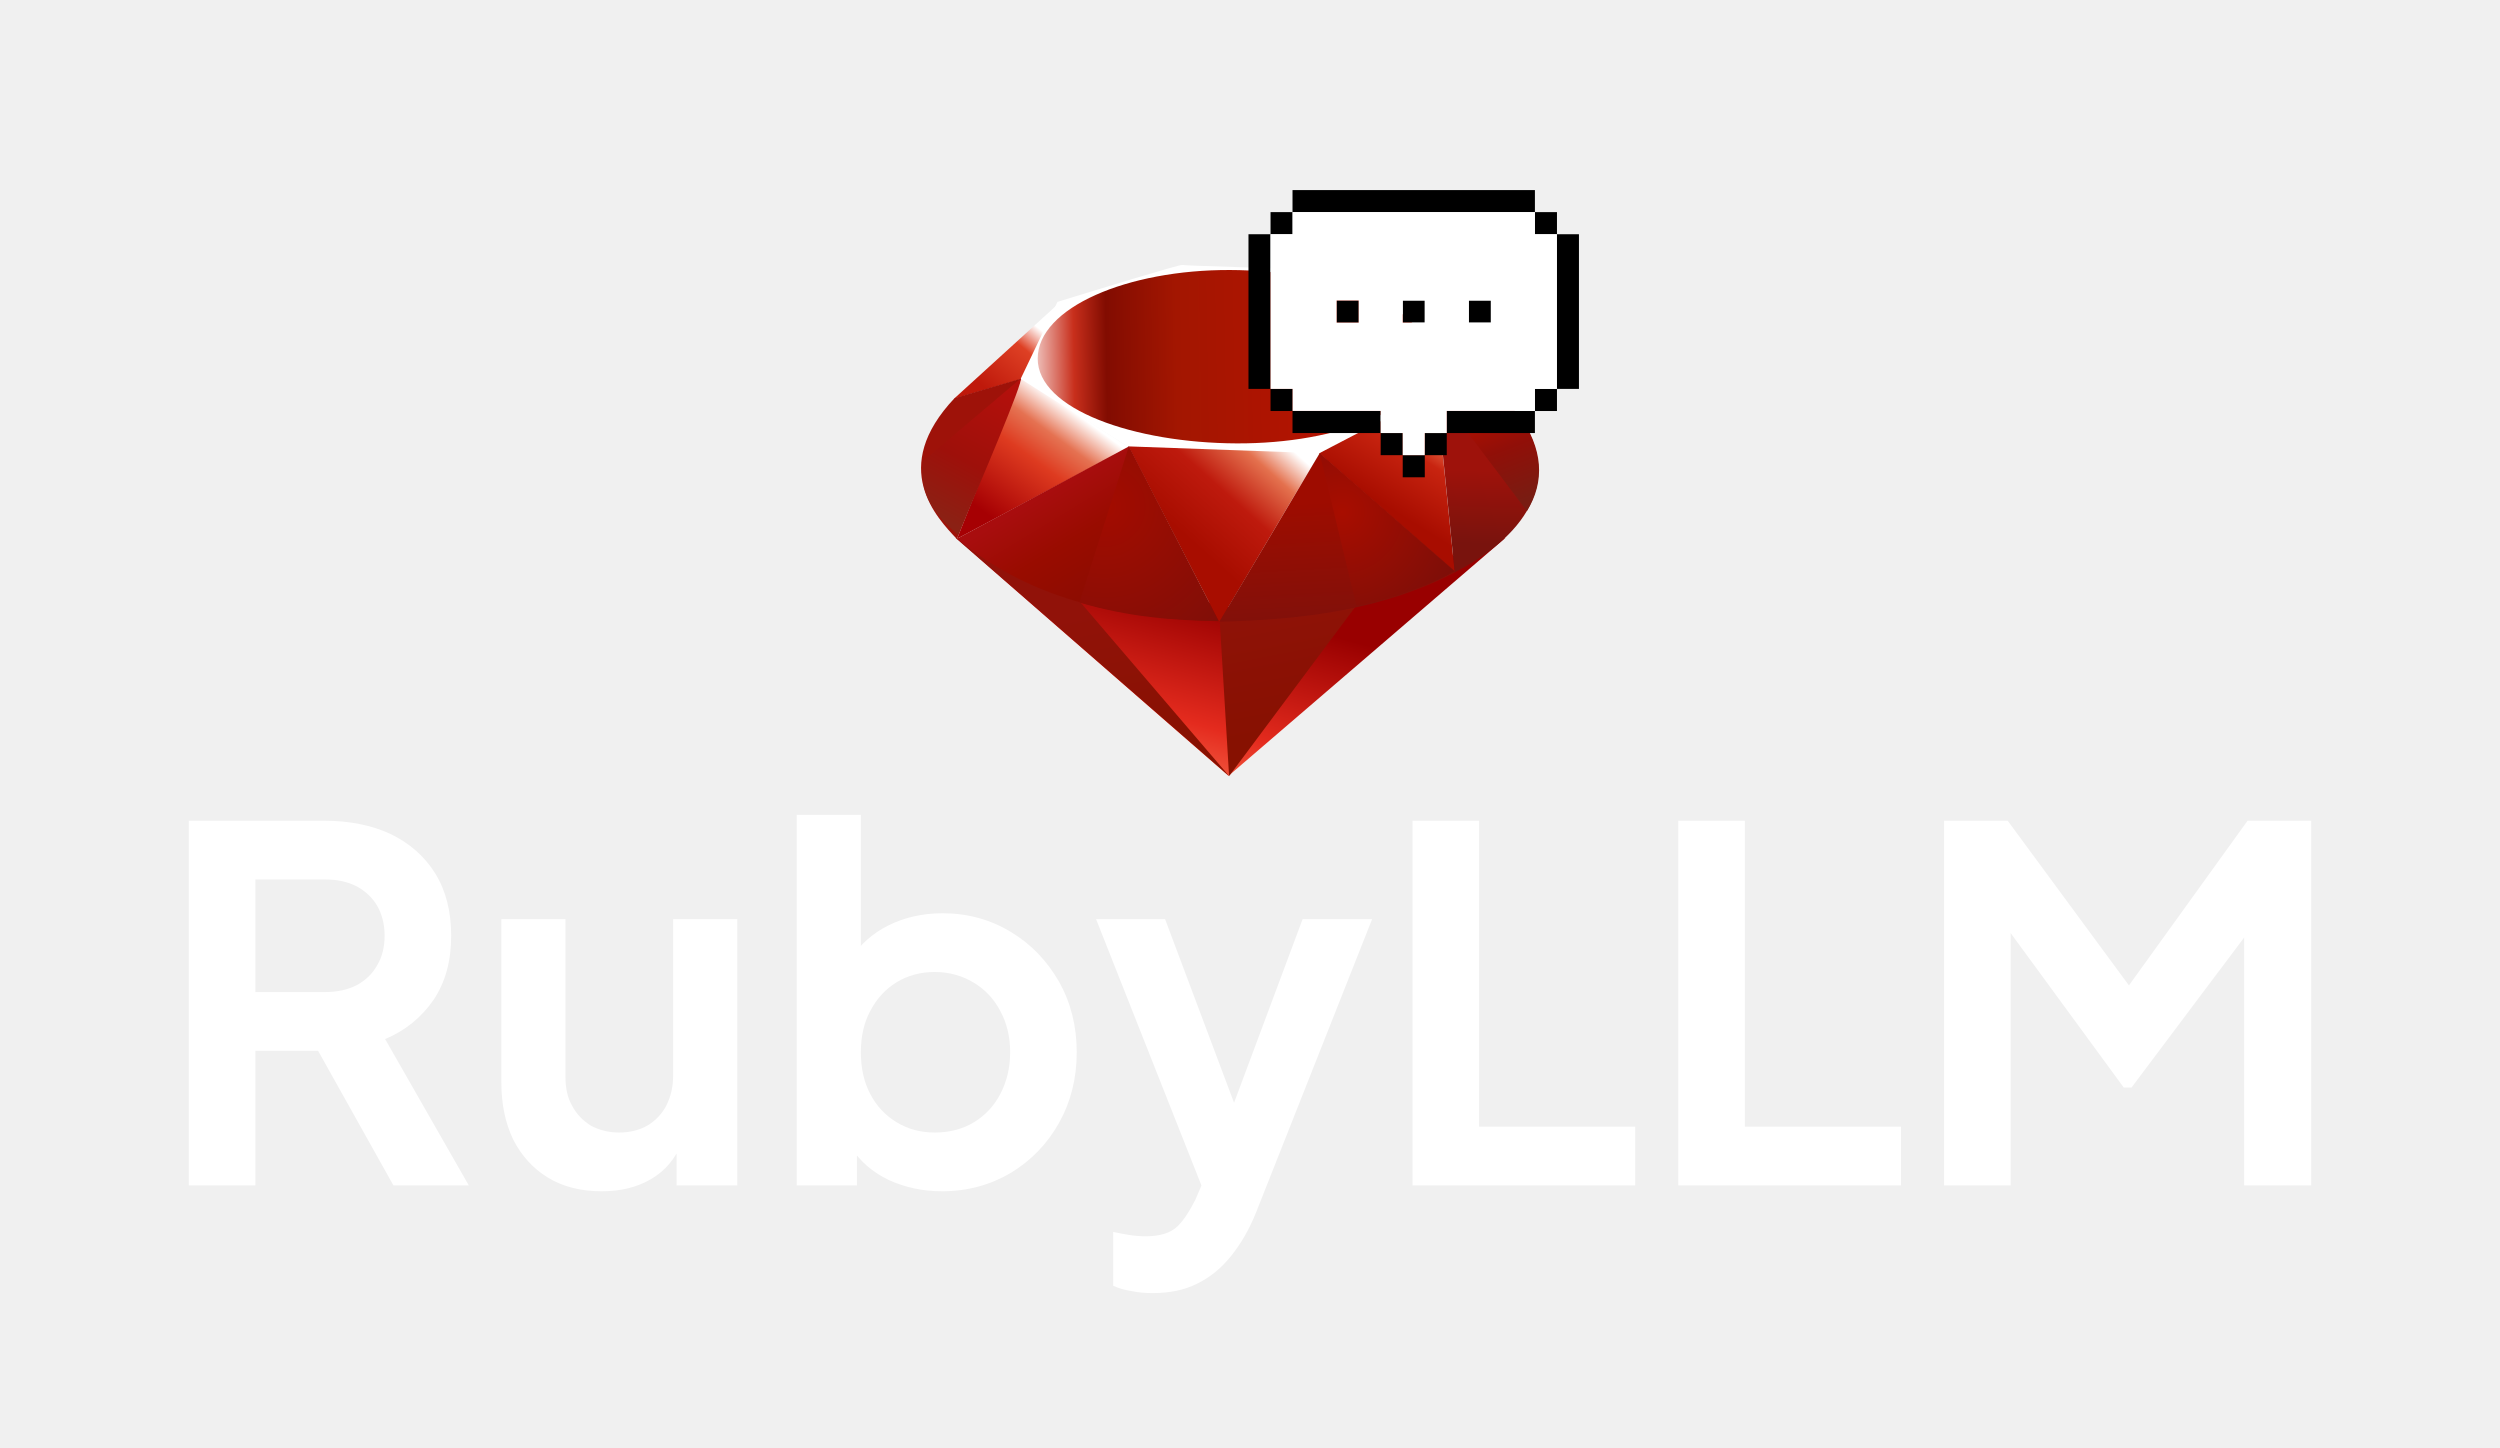
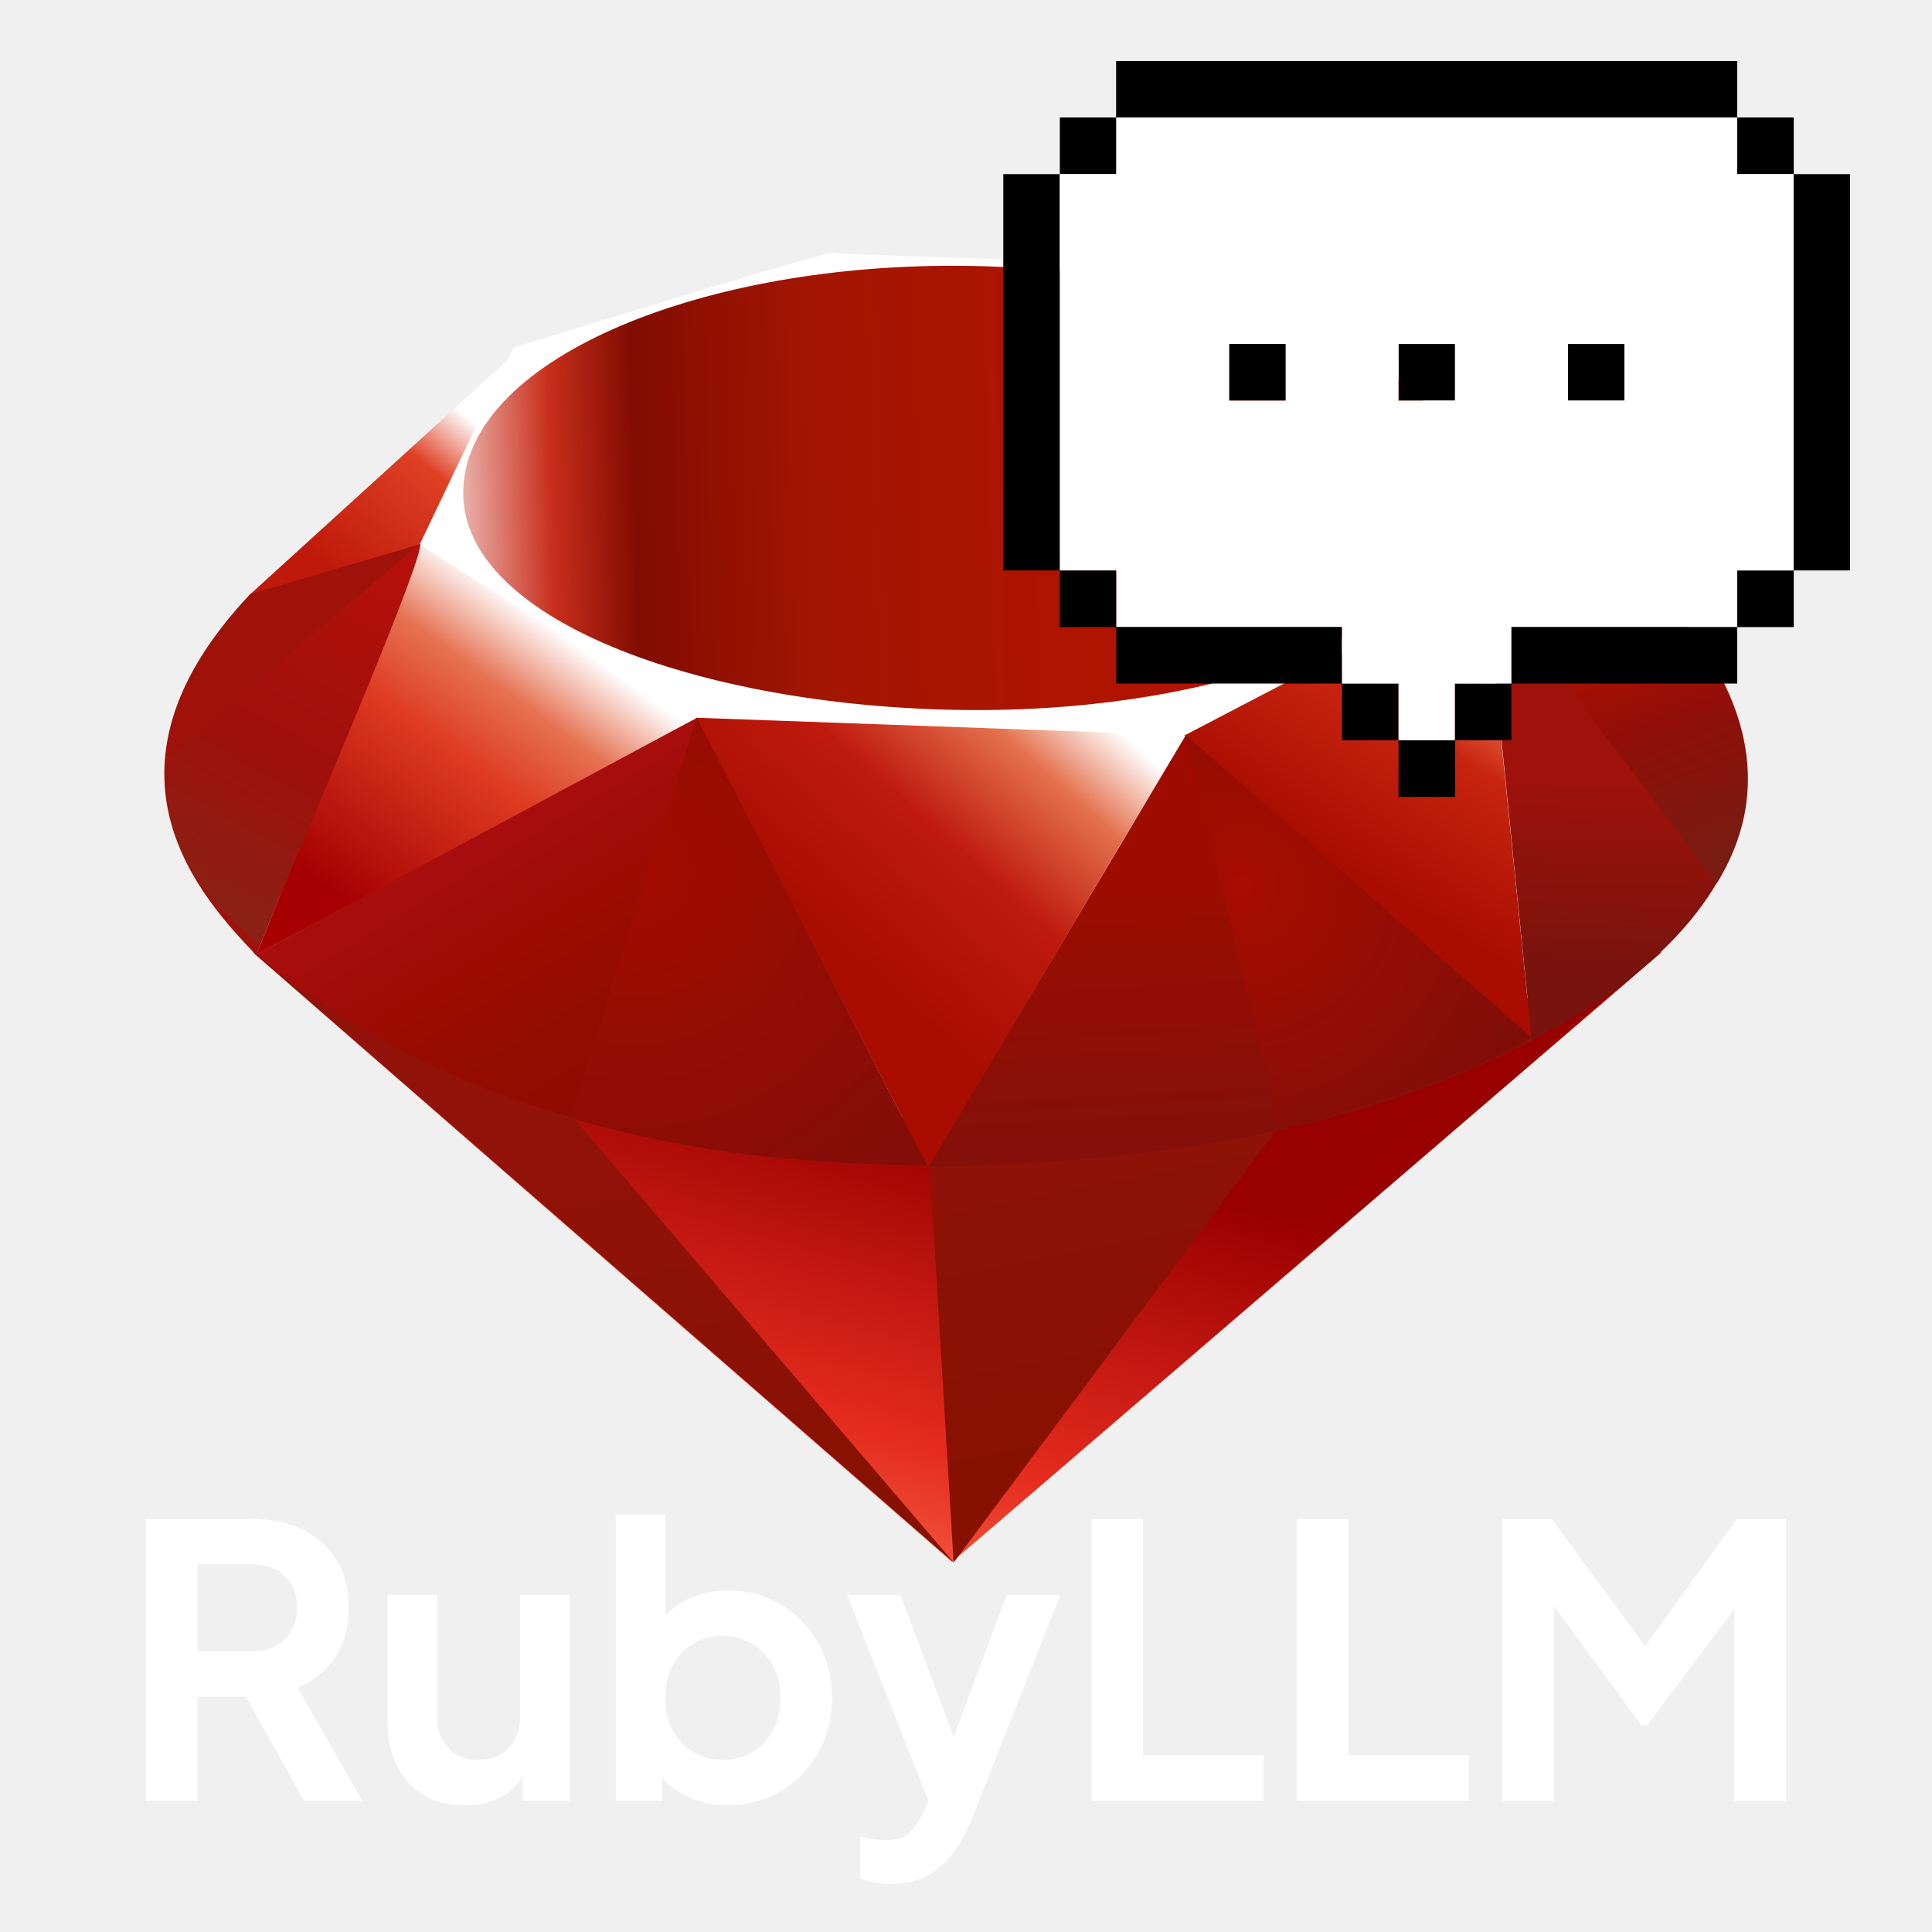
- <svg xmlns="http://www.w3.org/2000/svg" viewBox="0 0 380 220" version="1.1" xml:space="preserve" style="clip-rule:evenodd;fill-rule:evenodd;stroke-linejoin:round;stroke-miterlimit:2" id="svg96" width="380" height="220">
+ <svg xmlns="http://www.w3.org/2000/svg" viewBox="0 0 380 380" version="1.1" xml:space="preserve" style="clip-rule:evenodd;fill-rule:evenodd;stroke-linejoin:round;stroke-miterlimit:2" id="svg96" width="380" height="380">
  <g id="g16" transform="translate(15,23.45125)">
-     <g transform="matrix(0.1953125,0,0,0.1953125,125,0)" id="g7">
+     <g transform="matrix(0.647578,0,0,0.647578,17.32283,-29.49375)" id="g7">
      <g transform="translate(-6.23501,-2.41232)" id="g6">
        <g id="Light" transform="translate(6.23501,2.41232)">
-           <rect x="0" y="0" width="512" height="512" style="fill:none" id="rect1" />
          <g transform="matrix(1.13848,0,0,1.13848,-50.1797,11.4251)" id="g5">
            <g transform="matrix(1.19268,1.19099,-1.19099,1.19268,254.868,-31.4857)" id="g2">
              <g id="g1">
                <path id="polygon3282" d="M 153.5,130.41 40.38,197.58 186.849,187.641 198.13,39.95 Z" style="fill:url(#_Linear1)" />
                <path id="polygon3293" d="M 187.089,187.54 174.5,100.65 140.209,145.93 Z" style="fill:url(#_Linear2)" />
                <path id="polygon3304" d="M 187.259,187.54 95.03,180.3 40.87,197.391 Z" style="fill:url(#_Linear3)" />
                <path id="polygon3319" d="m 41,197.41 23.04,-75.48 -50.7,10.841 z" style="fill:url(#_Linear4)" />
                <path id="polygon3334" d="M 140.2,146.18 119,63.14 58.33,120.01 Z" style="fill:url(#_Linear5)" />
                <path id="polygon3349" d="M 193.32,64.31 135.97,17.47 120,69.1 Z" style="fill:url(#_Linear6)" />
                <path id="polygon3362" d="M 166.5,0.77 132.77,19.41 111.49,0.52 Z" style="fill:url(#_Linear7)" />
                <path id="polygon3375" d="M 0,158.09 14.13,132.32 2.7,101.62 Z" style="fill:url(#_Linear8)" />
                <path id="path3377" d="m 1.94,100.65 11.5,32.62 49.97,-11.211 57.05,-53.02 L 136.56,17.9 111.209,0 68.109,16.13 C 54.53,28.76 28.18,53.75 27.23,54.22 26.29,54.7 9.83,85.81 1.94,100.65 Z" style="fill:#ffffff" />
                <path id="path3400" d="m 42.32,42.05 c 29.43,-29.18 67.37,-46.42 81.93,-31.73 14.551,14.69 -0.88,50.39 -30.31,79.56 -29.43,29.17 -66.9,47.36 -81.45,32.67 -14.56,-14.68 0.4,-51.33 29.83,-80.5 z" style="fill:url(#_Linear9)" />
                <path id="path3413" d="m 41,197.38 22.86,-75.72 75.92,24.39 C 112.33,171.79 81.8,193.55 41,197.38 Z" style="fill:url(#_Linear10)" />
                <path id="path3424" d="m 120.56,68.89 19.49,77.2 C 162.98,121.98 183.56,96.06 193.639,64 Z" style="fill:url(#_Linear11)" />
                <path id="path3435" d="m 193.44,64.39 c 7.8,-23.54 9.6,-57.31 -27.181,-63.58 l -30.18,16.67 z" style="fill:url(#_Linear12)" />
                <path id="path3437" d="m 0,157.75 c 1.08,38.851 29.11,39.43 41.05,39.771 L 13.47,133.11 Z" style="fill:#9e1209" />
                <path id="path3448" d="m 120.669,69.01 c 17.62,10.83 53.131,32.58 53.851,32.98 1.119,0.63 15.31,-23.93 18.53,-37.81 z" style="fill:url(#_Radial13)" />
                <path id="path3459" d="m 63.83,121.66 30.56,58.96 c 18.07,-9.8 32.22,-21.74 45.18,-34.53 z" style="fill:url(#_Radial14)" />
                <path id="path3472" d="m 13.35,133.19 -4.33,51.56 c 8.17,11.16 19.41,12.13 31.2,11.26 -8.53,-21.23 -25.57,-63.68 -26.87,-62.82 z" style="fill:url(#_Linear15)" />
                <path id="path3485" d="m 135.9,17.61 60.71,8.52 C 193.37,12.4 183.42,3.54 166.46,0.77 Z" style="fill:url(#_Linear16)" />
              </g>
            </g>
            <g id="XMLID_22_" transform="matrix(0.56475,0,0,0.566265,267.898,-0.682123)">
              <g id="g3">
                <rect id="XMLID_101_" x="53.3" y="26.7" width="293.4" height="26.6" style="fill-rule:nonzero" />
                <rect id="XMLID_177_" x="26.7" y="53.3" width="26.7" height="26.7" />
                <rect id="XMLID_178_" x="346.7" y="53.3" width="26.7" height="26.7" />
                <rect id="XMLID_179_" x="373.3" y="80" width="26.7" height="186.7" style="fill-rule:nonzero" />
                <rect id="XMLID_180_" x="106.7" y="160" width="26.7" height="26.7" />
                <rect id="XMLID_181_" x="186.7" y="160" width="26.7" height="26.7" />
                <rect id="XMLID_182_" x="266.7" y="160" width="26.7" height="26.7" />
                <rect id="XMLID_183_" x="0" y="80" width="26.7" height="186.7" style="fill-rule:nonzero" />
                <rect id="XMLID_184_" x="26.7" y="266.7" width="26.7" height="26.7" />
                <rect id="XMLID_185_" x="346.7" y="266.7" width="26.7" height="26.7" />
                <rect id="XMLID_211_" x="53.3" y="293.3" width="106.7" height="26.7" style="fill-rule:nonzero" />
                <rect id="XMLID_212_" x="240" y="293.3" width="106.7" height="26.7" style="fill-rule:nonzero" />
                <rect id="XMLID_213_" x="160" y="320" width="26.7" height="26.7" />
                <rect id="XMLID_214_" x="213.3" y="320" width="26.7" height="26.7" />
                <rect id="XMLID_215_" x="186.7" y="346.7" width="26.7" height="26.7" />
              </g>
              <g transform="scale(0.5)" id="g4">
                <path d="M 53.4,533.4 V 160 h 53.4 V 106.6 H 693.4 V 160 h 53.2 v 373.4 h -53.2 v 53.2 H 480 V 640 h -53.4 v 53.4 H 373.4 V 640 H 320 V 586.6 H 106.8 V 533.4 Z M 266.8,320 h -53.4 v 53.4 h 53.4 z m 160,0 h -53.4 v 53.4 h 53.4 z m 160,0 h -53.4 v 53.4 h 53.4 z" style="fill:#ffffff" id="path3" />
              </g>
            </g>
          </g>
        </g>
      </g>
    </g>
-     <g transform="matrix(1.55,0,0,1.55,-35.36887,-108.6941)" fill="#111111" id="g15" style="fill:#ffffff;fill-opacity:1">
+     <g transform="matrix(1.55,0,0,1.55,-35.36887,65.30595)" fill="#111111" id="g15" style="fill:#ffffff;fill-opacity:1">
      <g transform="matrix(48,0,0,48,28.2017,171.241)" id="g8" style="fill:#ffffff;fill-opacity:1">
        <path d="m 0.072,0 v -0.745 h 0.277 c 0.051,0 0.096,0.009 0.135,0.027 0.039,0.019 0.069,0.045 0.091,0.08 0.022,0.035 0.033,0.078 0.033,0.128 0,0.052 -0.012,0.095 -0.036,0.131 -0.025,0.036 -0.058,0.063 -0.099,0.08 L 0.644,0 H 0.49 L 0.307,-0.327 0.395,-0.275 H 0.208 V 0 Z m 0.136,-0.395 h 0.143 c 0.025,0 0.046,-0.005 0.064,-0.014 0.018,-0.01 0.032,-0.023 0.042,-0.041 0.01,-0.017 0.015,-0.037 0.015,-0.06 0,-0.023 -0.005,-0.043 -0.015,-0.061 C 0.447,-0.588 0.433,-0.601 0.415,-0.611 0.397,-0.62 0.376,-0.625 0.351,-0.625 H 0.208 Z" style="fill:#ffffff;fill-opacity:1;fill-rule:nonzero" id="path7" />
      </g>
      <g transform="matrix(48,0,0,48,59.9057,171.241)" id="g9" style="fill:#ffffff;fill-opacity:1">
        <path d="M 0.255,0.012 C 0.213,0.012 0.176,0.003 0.145,-0.016 0.114,-0.035 0.091,-0.061 0.074,-0.094 0.058,-0.128 0.05,-0.166 0.05,-0.211 v -0.333 h 0.131 v 0.322 c 0,0.023 0.004,0.043 0.014,0.06 0.009,0.017 0.022,0.03 0.038,0.04 0.017,0.009 0.036,0.014 0.058,0.014 0.021,0 0.041,-0.005 0.057,-0.014 0.017,-0.01 0.03,-0.024 0.039,-0.041 0.009,-0.018 0.014,-0.038 0.014,-0.062 V -0.544 H 0.532 V 0 H 0.408 v -0.107 l 0.011,0.019 C 0.406,-0.055 0.385,-0.03 0.356,-0.013 0.327,0.004 0.294,0.012 0.255,0.012 Z" style="fill:#ffffff;fill-opacity:1;fill-rule:nonzero" id="path8" />
      </g>
      <g transform="matrix(48,0,0,48,88.3457,171.241)" id="g10" style="fill:#ffffff;fill-opacity:1">
        <path d="M 0.358,0.012 C 0.318,0.012 0.282,0.004 0.249,-0.011 0.216,-0.027 0.19,-0.049 0.171,-0.079 L 0.184,-0.105 V 0 H 0.061 v -0.757 h 0.131 v 0.321 l -0.02,-0.027 c 0.018,-0.029 0.044,-0.052 0.076,-0.068 0.032,-0.016 0.069,-0.025 0.111,-0.025 0.051,0 0.098,0.013 0.139,0.038 0.042,0.025 0.074,0.059 0.099,0.102 0.024,0.043 0.036,0.091 0.036,0.144 0,0.053 -0.012,0.101 -0.036,0.144 C 0.573,-0.085 0.54,-0.051 0.499,-0.026 0.457,-0.001 0.41,0.012 0.358,0.012 Z m -0.015,-0.12 c 0.03,0 0.057,-0.007 0.08,-0.021 0.023,-0.014 0.041,-0.033 0.054,-0.058 0.013,-0.025 0.02,-0.053 0.02,-0.085 0,-0.032 -0.007,-0.06 -0.02,-0.084 C 0.464,-0.381 0.446,-0.4 0.423,-0.414 0.4,-0.428 0.373,-0.436 0.343,-0.436 c -0.029,0 -0.055,0.007 -0.078,0.021 -0.023,0.014 -0.041,0.034 -0.054,0.059 -0.013,0.024 -0.019,0.053 -0.019,0.084 0,0.032 0.006,0.06 0.019,0.085 0.013,0.025 0.031,0.044 0.054,0.058 0.023,0.014 0.049,0.021 0.078,0.021 z" style="fill:#ffffff;fill-opacity:1;fill-rule:nonzero" id="path9" />
      </g>
      <g transform="matrix(48,0,0,48,120.098,171.241)" id="g11" style="fill:#ffffff;fill-opacity:1">
        <path d="M 0.127,0.22 C 0.112,0.22 0.098,0.219 0.084,0.216 0.07,0.214 0.057,0.21 0.046,0.205 v -0.11 c 0.009,0.002 0.019,0.004 0.031,0.006 0.012,0.002 0.024,0.003 0.035,0.003 0.03,0 0.052,-0.007 0.066,-0.021 C 0.191,0.07 0.203,0.051 0.214,0.029 L 0.25,-0.055 0.248,0.055 0.011,-0.544 h 0.141 l 0.166,0.442 H 0.268 L 0.433,-0.544 H 0.575 L 0.338,0.055 C 0.324,0.09 0.307,0.119 0.287,0.144 0.267,0.169 0.244,0.188 0.217,0.201 0.191,0.214 0.161,0.22 0.127,0.22 Z" style="fill:#ffffff;fill-opacity:1;fill-rule:nonzero" id="path10" />
      </g>
      <g transform="matrix(48,0,0,48,148.202,171.241)" id="g12" style="fill:#ffffff;fill-opacity:1">
        <path d="M 0.072,0 V -0.745 H 0.208 V -0.12 H 0.527 V 0 Z" style="fill:#ffffff;fill-opacity:1;fill-rule:nonzero" id="path11" />
      </g>
      <g transform="matrix(48,0,0,48,174.266,171.241)" id="g13" style="fill:#ffffff;fill-opacity:1">
        <path d="M 0.072,0 V -0.745 H 0.208 V -0.12 H 0.527 V 0 Z" style="fill:#ffffff;fill-opacity:1;fill-rule:nonzero" id="path12" />
      </g>
      <g transform="matrix(48,0,0,48,200.33,171.241)" id="g14" style="fill:#ffffff;fill-opacity:1">
        <path d="m 0.072,0 v -0.745 h 0.13 l 0.279,0.379 H 0.419 l 0.273,-0.379 h 0.13 V 0 H 0.685 V -0.59 L 0.738,-0.577 0.455,-0.2 H 0.439 L 0.163,-0.577 0.208,-0.59 V 0 Z" style="fill:#ffffff;fill-opacity:1;fill-rule:nonzero" id="path13" />
      </g>
    </g>
  </g>
  <defs id="defs96">
    <linearGradient id="_Linear1" x1="0" y1="0" x2="1" y2="0" gradientUnits="userSpaceOnUse" gradientTransform="matrix(-41.7974,-73.7955,73.7955,-41.7974,174.074,215.549)">
      <stop offset="0" style="stop-color:rgb(251,118,85);stop-opacity:1" id="stop15" />
      <stop offset="0" style="stop-color:rgb(251,118,85);stop-opacity:1" id="stop16" />
      <stop offset="0.41" style="stop-color:rgb(228,43,30);stop-opacity:1" id="stop17" />
      <stop offset="0.99" style="stop-color:rgb(153,0,0);stop-opacity:1" id="stop18" />
      <stop offset="1" style="stop-color:rgb(153,0,0);stop-opacity:1" id="stop19" />
    </linearGradient>
    <linearGradient id="_Linear2" x1="0" y1="0" x2="1" y2="0" gradientUnits="userSpaceOnUse" gradientTransform="matrix(-53.8674,-36.1483,36.1483,-53.8674,194.895,153.558)">
      <stop offset="0" style="stop-color:rgb(135,17,1);stop-opacity:1" id="stop20" />
      <stop offset="0" style="stop-color:rgb(135,17,1);stop-opacity:1" id="stop21" />
      <stop offset="0.99" style="stop-color:rgb(145,18,9);stop-opacity:1" id="stop22" />
      <stop offset="1" style="stop-color:rgb(145,18,9);stop-opacity:1" id="stop23" />
    </linearGradient>
    <linearGradient id="_Linear3" x1="0" y1="0" x2="1" y2="0" gradientUnits="userSpaceOnUse" gradientTransform="matrix(-53.8657,-36.1472,36.1472,-53.8657,151.795,217.785)">
      <stop offset="0" style="stop-color:rgb(135,17,1);stop-opacity:1" id="stop24" />
      <stop offset="0" style="stop-color:rgb(135,17,1);stop-opacity:1" id="stop25" />
      <stop offset="0.99" style="stop-color:rgb(145,18,9);stop-opacity:1" id="stop26" />
      <stop offset="1" style="stop-color:rgb(145,18,9);stop-opacity:1" id="stop27" />
    </linearGradient>
    <linearGradient id="_Linear4" x1="0" y1="0" x2="1" y2="0" gradientUnits="userSpaceOnUse" gradientTransform="matrix(8.3506,54.2708,-54.2708,8.3506,38.6963,127.391)">
      <stop offset="0" style="stop-color:white;stop-opacity:1" id="stop28" />
      <stop offset="0" style="stop-color:white;stop-opacity:1" id="stop29" />
      <stop offset="0.23" style="stop-color:rgb(229,114,82);stop-opacity:1" id="stop30" />
      <stop offset="0.46" style="stop-color:rgb(222,59,32);stop-opacity:1" id="stop31" />
      <stop offset="0.99" style="stop-color:rgb(166,0,3);stop-opacity:1" id="stop32" />
      <stop offset="1" style="stop-color:rgb(166,0,3);stop-opacity:1" id="stop33" />
    </linearGradient>
    <linearGradient id="_Linear5" x1="0" y1="0" x2="1" y2="0" gradientUnits="userSpaceOnUse" gradientTransform="matrix(3.07681,55.3868,-55.3868,3.07681,96.1328,76.7153)">
      <stop offset="0" style="stop-color:white;stop-opacity:1" id="stop34" />
      <stop offset="0" style="stop-color:white;stop-opacity:1" id="stop35" />
      <stop offset="0.23" style="stop-color:rgb(228,113,78);stop-opacity:1" id="stop36" />
      <stop offset="0.56" style="stop-color:rgb(190,26,13);stop-opacity:1" id="stop37" />
      <stop offset="0.99" style="stop-color:rgb(168,13,0);stop-opacity:1" id="stop38" />
      <stop offset="1" style="stop-color:rgb(168,13,0);stop-opacity:1" id="stop39" />
    </linearGradient>
    <linearGradient id="_Linear6" x1="0" y1="0" x2="1" y2="0" gradientUnits="userSpaceOnUse" gradientTransform="matrix(9.2111,39.6952,-39.6952,9.2111,147.103,25.521)">
      <stop offset="0" style="stop-color:white;stop-opacity:1" id="stop40" />
      <stop offset="0" style="stop-color:white;stop-opacity:1" id="stop41" />
      <stop offset="0.18" style="stop-color:rgb(228,99,66);stop-opacity:1" id="stop42" />
      <stop offset="0.4" style="stop-color:rgb(200,36,16);stop-opacity:1" id="stop43" />
      <stop offset="0.99" style="stop-color:rgb(168,13,0);stop-opacity:1" id="stop44" />
      <stop offset="1" style="stop-color:rgb(168,13,0);stop-opacity:1" id="stop45" />
    </linearGradient>
    <linearGradient id="_Linear7" x1="0" y1="0" x2="1" y2="0" gradientUnits="userSpaceOnUse" gradientTransform="matrix(39.6925,-19.8463,19.8463,39.6925,118.976,11.5415)">
      <stop offset="0" style="stop-color:white;stop-opacity:1" id="stop46" />
      <stop offset="0" style="stop-color:white;stop-opacity:1" id="stop47" />
      <stop offset="0.54" style="stop-color:rgb(200,31,17);stop-opacity:1" id="stop48" />
      <stop offset="0.99" style="stop-color:rgb(191,9,5);stop-opacity:1" id="stop49" />
      <stop offset="1" style="stop-color:rgb(191,9,5);stop-opacity:1" id="stop50" />
    </linearGradient>
    <linearGradient id="_Linear8" x1="0" y1="0" x2="1" y2="0" gradientUnits="userSpaceOnUse" gradientTransform="matrix(3.2669,32.7081,-32.7081,3.2669,3.9033,113.555)">
      <stop offset="0" style="stop-color:white;stop-opacity:1" id="stop51" />
      <stop offset="0" style="stop-color:white;stop-opacity:1" id="stop52" />
      <stop offset="0.31" style="stop-color:rgb(222,64,36);stop-opacity:1" id="stop53" />
      <stop offset="0.99" style="stop-color:rgb(191,25,11);stop-opacity:1" id="stop54" />
      <stop offset="1" style="stop-color:rgb(191,25,11);stop-opacity:1" id="stop55" />
    </linearGradient>
    <linearGradient id="_Linear9" x1="0" y1="0" x2="1" y2="0" gradientUnits="userSpaceOnUse" gradientTransform="matrix(153.571,-157.914,157.914,153.571,-18.5557,155.105)">
      <stop offset="0" style="stop-color:rgb(189,0,18);stop-opacity:1" id="stop56" />
      <stop offset="0" style="stop-color:rgb(189,0,18);stop-opacity:1" id="stop57" />
      <stop offset="0.07" style="stop-color:white;stop-opacity:1" id="stop58" />
      <stop offset="0.17" style="stop-color:white;stop-opacity:1" id="stop59" />
      <stop offset="0.27" style="stop-color:rgb(200,47,28);stop-opacity:1" id="stop60" />
      <stop offset="0.33" style="stop-color:rgb(130,12,1);stop-opacity:1" id="stop61" />
      <stop offset="0.46" style="stop-color:rgb(163,22,1);stop-opacity:1" id="stop62" />
      <stop offset="0.72" style="stop-color:rgb(179,19,1);stop-opacity:1" id="stop63" />
      <stop offset="0.99" style="stop-color:rgb(232,38,9);stop-opacity:1" id="stop64" />
      <stop offset="1" style="stop-color:rgb(232,38,9);stop-opacity:1" id="stop65" />
    </linearGradient>
    <linearGradient id="_Linear10" x1="0" y1="0" x2="1" y2="0" gradientUnits="userSpaceOnUse" gradientTransform="matrix(-46.257,-11.4166,11.4166,-46.257,99.0747,171.033)">
      <stop offset="0" style="stop-color:rgb(140,12,1);stop-opacity:1" id="stop66" />
      <stop offset="0" style="stop-color:rgb(140,12,1);stop-opacity:1" id="stop67" />
      <stop offset="0.54" style="stop-color:rgb(153,12,0);stop-opacity:1" id="stop68" />
      <stop offset="0.99" style="stop-color:rgb(168,13,14);stop-opacity:1" id="stop69" />
      <stop offset="1" style="stop-color:rgb(168,13,14);stop-opacity:1" id="stop70" />
    </linearGradient>
    <linearGradient id="_Linear11" x1="0" y1="0" x2="1" y2="0" gradientUnits="userSpaceOnUse" gradientTransform="matrix(-41.0932,-36.8306,36.8306,-41.0932,178.526,115.515)">
      <stop offset="0" style="stop-color:rgb(126,17,11);stop-opacity:1" id="stop71" />
      <stop offset="0" style="stop-color:rgb(126,17,11);stop-opacity:1" id="stop72" />
      <stop offset="0.99" style="stop-color:rgb(158,12,0);stop-opacity:1" id="stop73" />
      <stop offset="1" style="stop-color:rgb(158,12,0);stop-opacity:1" id="stop74" />
    </linearGradient>
    <linearGradient id="_Linear12" x1="0" y1="0" x2="1" y2="0" gradientUnits="userSpaceOnUse" gradientTransform="matrix(-20.4693,-21.8832,21.8832,-20.4693,193.624,47.937)">
      <stop offset="0" style="stop-color:rgb(121,19,13);stop-opacity:1" id="stop75" />
      <stop offset="0" style="stop-color:rgb(121,19,13);stop-opacity:1" id="stop76" />
      <stop offset="0.99" style="stop-color:rgb(158,18,11);stop-opacity:1" id="stop77" />
      <stop offset="1" style="stop-color:rgb(158,18,11);stop-opacity:1" id="stop78" />
    </linearGradient>
    <radialGradient id="_Radial13" cx="0" cy="0" r="1" gradientUnits="userSpaceOnUse" gradientTransform="matrix(50.3576,0,0,50.3576,143.832,79.3882)">
      <stop offset="0" style="stop-color:rgb(168,13,0);stop-opacity:1" id="stop79" />
      <stop offset="0" style="stop-color:rgb(168,13,0);stop-opacity:1" id="stop80" />
      <stop offset="0.99" style="stop-color:rgb(126,14,8);stop-opacity:1" id="stop81" />
      <stop offset="1" style="stop-color:rgb(126,14,8);stop-opacity:1" id="stop82" />
    </radialGradient>
    <radialGradient id="_Radial14" cx="0" cy="0" r="1" gradientUnits="userSpaceOnUse" gradientTransform="matrix(66.9437,0,0,66.9437,74.0923,145.751)">
      <stop offset="0" style="stop-color:rgb(163,12,0);stop-opacity:1" id="stop83" />
      <stop offset="0" style="stop-color:rgb(163,12,0);stop-opacity:1" id="stop84" />
      <stop offset="0.99" style="stop-color:rgb(128,14,8);stop-opacity:1" id="stop85" />
      <stop offset="1" style="stop-color:rgb(128,14,8);stop-opacity:1" id="stop86" />
    </radialGradient>
    <linearGradient id="_Linear15" x1="0" y1="0" x2="1" y2="0" gradientUnits="userSpaceOnUse" gradientTransform="matrix(-16.6812,-56.5939,56.5939,-16.6812,26.6699,197.336)">
      <stop offset="0" style="stop-color:rgb(139,33,20);stop-opacity:1" id="stop87" />
      <stop offset="0" style="stop-color:rgb(139,33,20);stop-opacity:1" id="stop88" />
      <stop offset="0.43" style="stop-color:rgb(158,16,10);stop-opacity:1" id="stop89" />
      <stop offset="0.99" style="stop-color:rgb(179,16,12);stop-opacity:1" id="stop90" />
      <stop offset="1" style="stop-color:rgb(179,16,12);stop-opacity:1" id="stop91" />
    </linearGradient>
    <linearGradient id="_Linear16" x1="0" y1="0" x2="1" y2="0" gradientUnits="userSpaceOnUse" gradientTransform="matrix(37.3979,16.508,-16.508,37.3979,154.641,9.7979)">
      <stop offset="0" style="stop-color:rgb(179,16,0);stop-opacity:1" id="stop92" />
      <stop offset="0" style="stop-color:rgb(179,16,0);stop-opacity:1" id="stop93" />
      <stop offset="0.44" style="stop-color:rgb(145,15,8);stop-opacity:1" id="stop94" />
      <stop offset="0.99" style="stop-color:rgb(121,28,18);stop-opacity:1" id="stop95" />
      <stop offset="1" style="stop-color:rgb(121,28,18);stop-opacity:1" id="stop96" />
    </linearGradient>
  </defs>
</svg>
